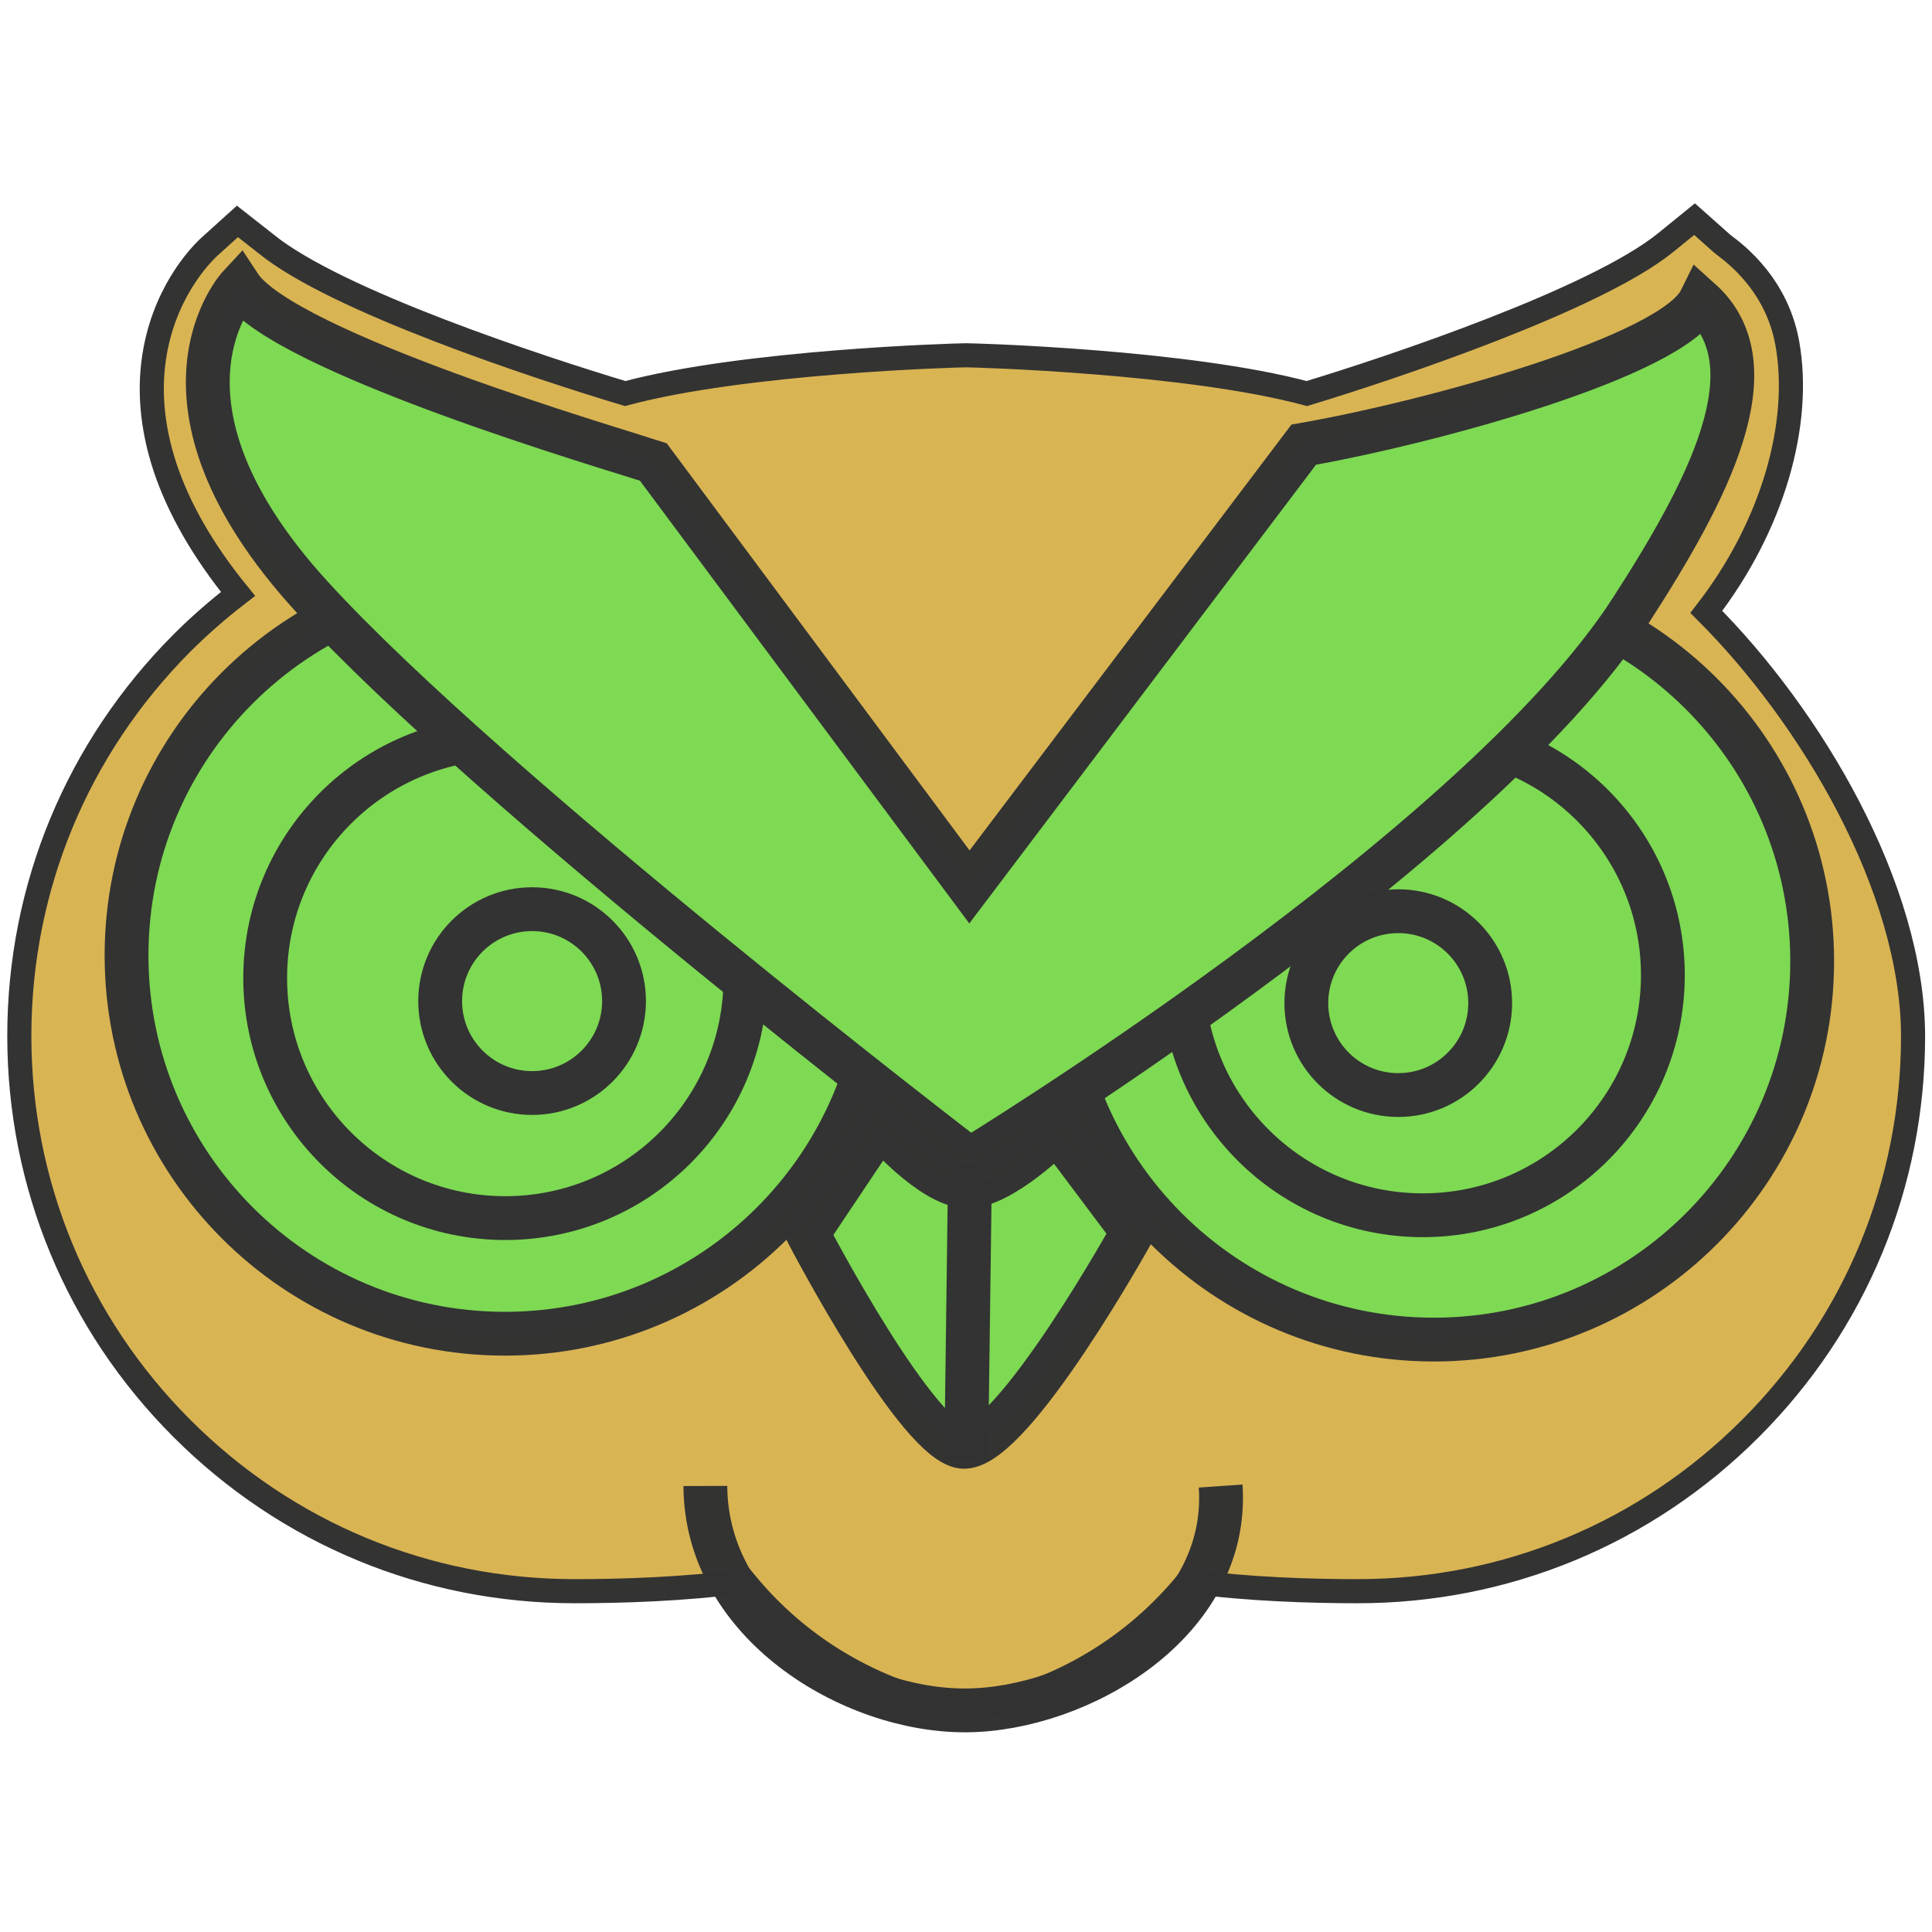
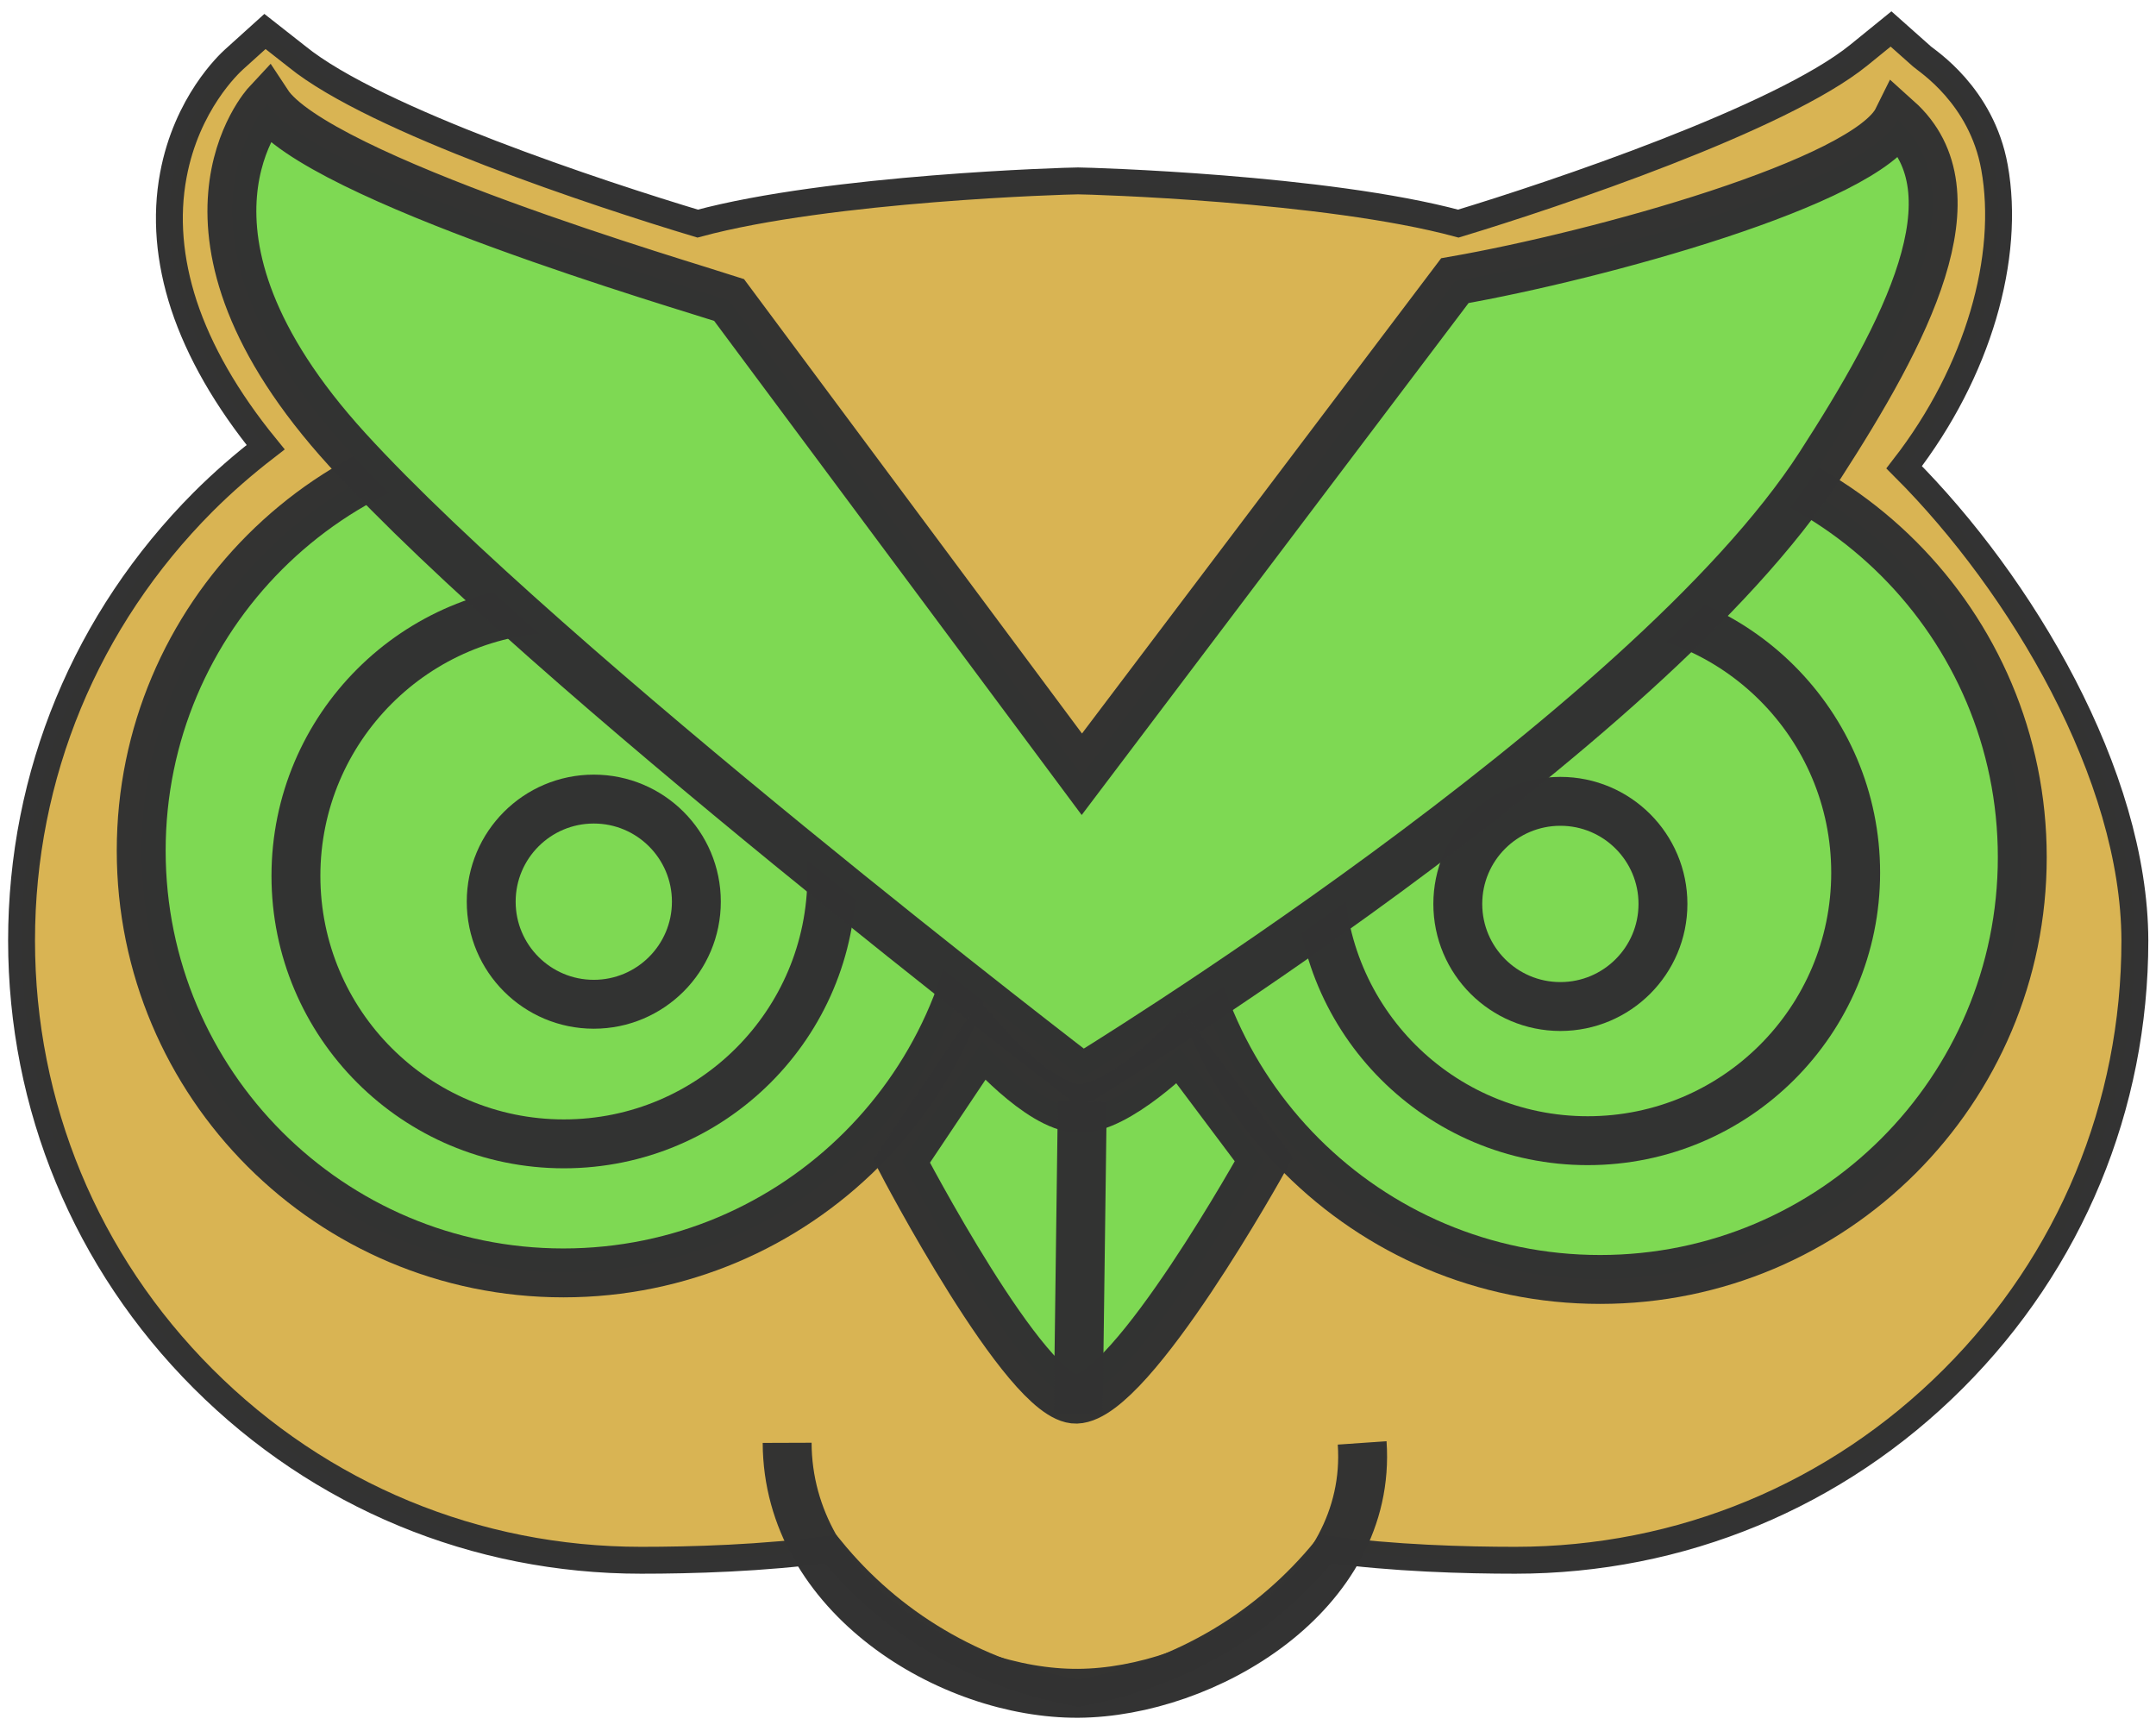
- <svg xmlns="http://www.w3.org/2000/svg" version="1.1" x="0px" y="0px" viewBox="0 0 1000 1000" enable-background="new 0 0 1000 1000" xml:space="preserve" id="svg21458">
+ <svg xmlns="http://www.w3.org/2000/svg" version="1.1" viewBox="0 100 1000 800" enable-background="new 0 0 1000 1000" xml:space="preserve" id="svg21458">
  <defs id="defs21462" />
  <g id="g21426" />
  <g id="g21428" />
  <g id="g21430" />
  <g id="g21432" />
  <g id="g21434" />
  <g id="g21436" />
  <g id="g21438" />
  <g id="g21440" />
  <g id="g21442" />
  <g id="g21444" />
  <g id="g21446" />
  <g id="g21448" />
  <g id="g21450" />
  <g id="g21452" />
  <g id="g21454" />
  <g id="g22248">
    <g id="g22234" style="stroke:#333333;stroke-opacity:0.996">
      <path d="M 883.196,316.706 C 917.658,272.229 932.595,219.188 925.088,177.569 919.075,144.235 893.7,128.228 891.5,126.228 l -14.4,-12.8 -14.9,12.1 C 826,154.928 721.3,190.1 676.4,203.7 614.9,187.1 505.1,183.9 500.2,183.9 h -0.2 -0.2 c -4.8,0 -114.7,3.2 -176.2,19.8 -44.9,-13.5 -149.5,-47.9 -185.8,-77.4 l -14.9,-11.7 -14.4,13 c -2.2,2 -21.9,20.3 -28.1,53.6 -3.6,19.2 -1.9,39.5 4.9,60.3 7.1,21.5 19.8,43.7 37.9,65.9 -10.1,7.8 -19.8,16.2 -29,25.4 -54.3,54.5 -84.2,126.6 -84.2,203.4 0,76.7 29.9,148.9 84.2,203.2 C 148.5,793.7 220.6,823.6 297.4,823.6 c 23,0 56.7,-0.9 87.8,-5.2 28.1,34.5 66.5,57.3 111.9,66.3 l 3,0.6 3,-0.6 c 45.5,-9 83.8,-31.8 111.9,-66.3 31,4.3 64.8,5.2 87.8,5.2 76.7,0 148.9,-29.9 203.2,-84.2 C 960.3,685.1 990.2,613 990.2,536.2 990,459.4 937.496,371.006 883.196,316.706 Z" id="path21422-9" style="fill:#d9b453;fill-opacity:1;stroke:#333333;stroke-width:12.472;stroke-miterlimit:4;stroke-dasharray:none;stroke-opacity:0.996" />
      <circle style="fill:#7ed953;fill-opacity:1;stroke:#333333;stroke-width:22.677;stroke-linecap:round;stroke-linejoin:round;stroke-miterlimit:4;stroke-dasharray:none;stroke-opacity:0.996" id="path22123-7-6-4" cx="742.159" cy="497.548" r="195.821" />
      <circle style="fill:#7ed953;fill-opacity:1;stroke:#333333;stroke-width:22.677;stroke-linecap:round;stroke-linejoin:round;stroke-miterlimit:4;stroke-dasharray:none;stroke-opacity:0.996" id="path22123-7-6" cx="261.317" cy="494.509" r="195.821" />
      <circle style="fill:#7ed953;fill-opacity:1;stroke:#333333;stroke-width:22.677;stroke-linecap:round;stroke-linejoin:round;stroke-miterlimit:4;stroke-dasharray:none;stroke-opacity:0.996" id="path22123-7" cx="261.54" cy="506.204" r="124.28" />
      <circle style="fill:#7ed953;fill-opacity:1;stroke:#333333;stroke-width:22.677;stroke-linecap:round;stroke-linejoin:round;stroke-miterlimit:4;stroke-dasharray:none;stroke-opacity:0.996" id="path22123" cx="275.412" cy="518.167" r="47.579" />
      <circle style="fill:#7ed953;fill-opacity:1;stroke:#333333;stroke-width:22.677;stroke-linecap:round;stroke-linejoin:round;stroke-miterlimit:4;stroke-dasharray:none;stroke-opacity:0.996" id="path22123-7-4" cx="736.418" cy="504.734" r="124.28" />
      <circle style="fill:#7ed953;fill-opacity:1;stroke:#333333;stroke-width:22.677;stroke-linecap:round;stroke-linejoin:round;stroke-miterlimit:4;stroke-dasharray:none;stroke-opacity:0.996" id="path22123-5" cx="723.737" cy="519.214" r="47.579" />
      <path style="fill:#7ed953;fill-opacity:1;stroke:#333333;stroke-width:22.677;stroke-linecap:butt;stroke-linejoin:miter;stroke-miterlimit:4;stroke-dasharray:none;stroke-opacity:0.996" d="m 123.98,147.864 c 0,0 -55.322,59.276 37.095,160.626 92.417,101.349 340.924,291.585 340.924,291.585 0,0 261.759,-159.692 342.206,-284.265 39.749,-61.552 73.893,-126.402 35.958,-160.447 -14.379,29.102 -139.684,63.306 -205.368,74.798 L 501.778,459.076 338.138,239.093 C 319.286,232.88 146.756,182.54 123.98,147.864 Z" id="path22170" />
      <path style="fill:#7ed953;fill-opacity:1;stroke:#333333;stroke-width:22.677;stroke-linecap:butt;stroke-linejoin:miter;stroke-opacity:0.996;stroke-miterlimit:4;stroke-dasharray:none" d="m 418.15,638.537 c 0,0 57.956,111.051 81.093,110.344 25.784,-0.787 86.981,-111.187 86.981,-111.187 l -39.103,-52.15 c 0,0 -28.741,29.133 -46.979,28.514 -18.237,-0.619 -44.593,-31.389 -44.593,-31.389 z" id="path22202" />
      <path style="fill:none;stroke:#333333;stroke-width:22.677;stroke-linecap:butt;stroke-linejoin:miter;stroke-miterlimit:4;stroke-dasharray:none;stroke-opacity:0.996" d="M 501.998,610.777 500.1,755.721" id="path22204" />
      <path style="fill:none;stroke:#333333;stroke-width:22.677;stroke-linecap:butt;stroke-linejoin:miter;stroke-opacity:0.996;stroke-miterlimit:4;stroke-dasharray:none" d="M 365.096,769.136 C 365.34,840.167 440.734,885.659 500.1,885.3 558.626,884.946 636.688,839.679 631.798,769.177" id="path22221" />
    </g>
  </g>
</svg>
